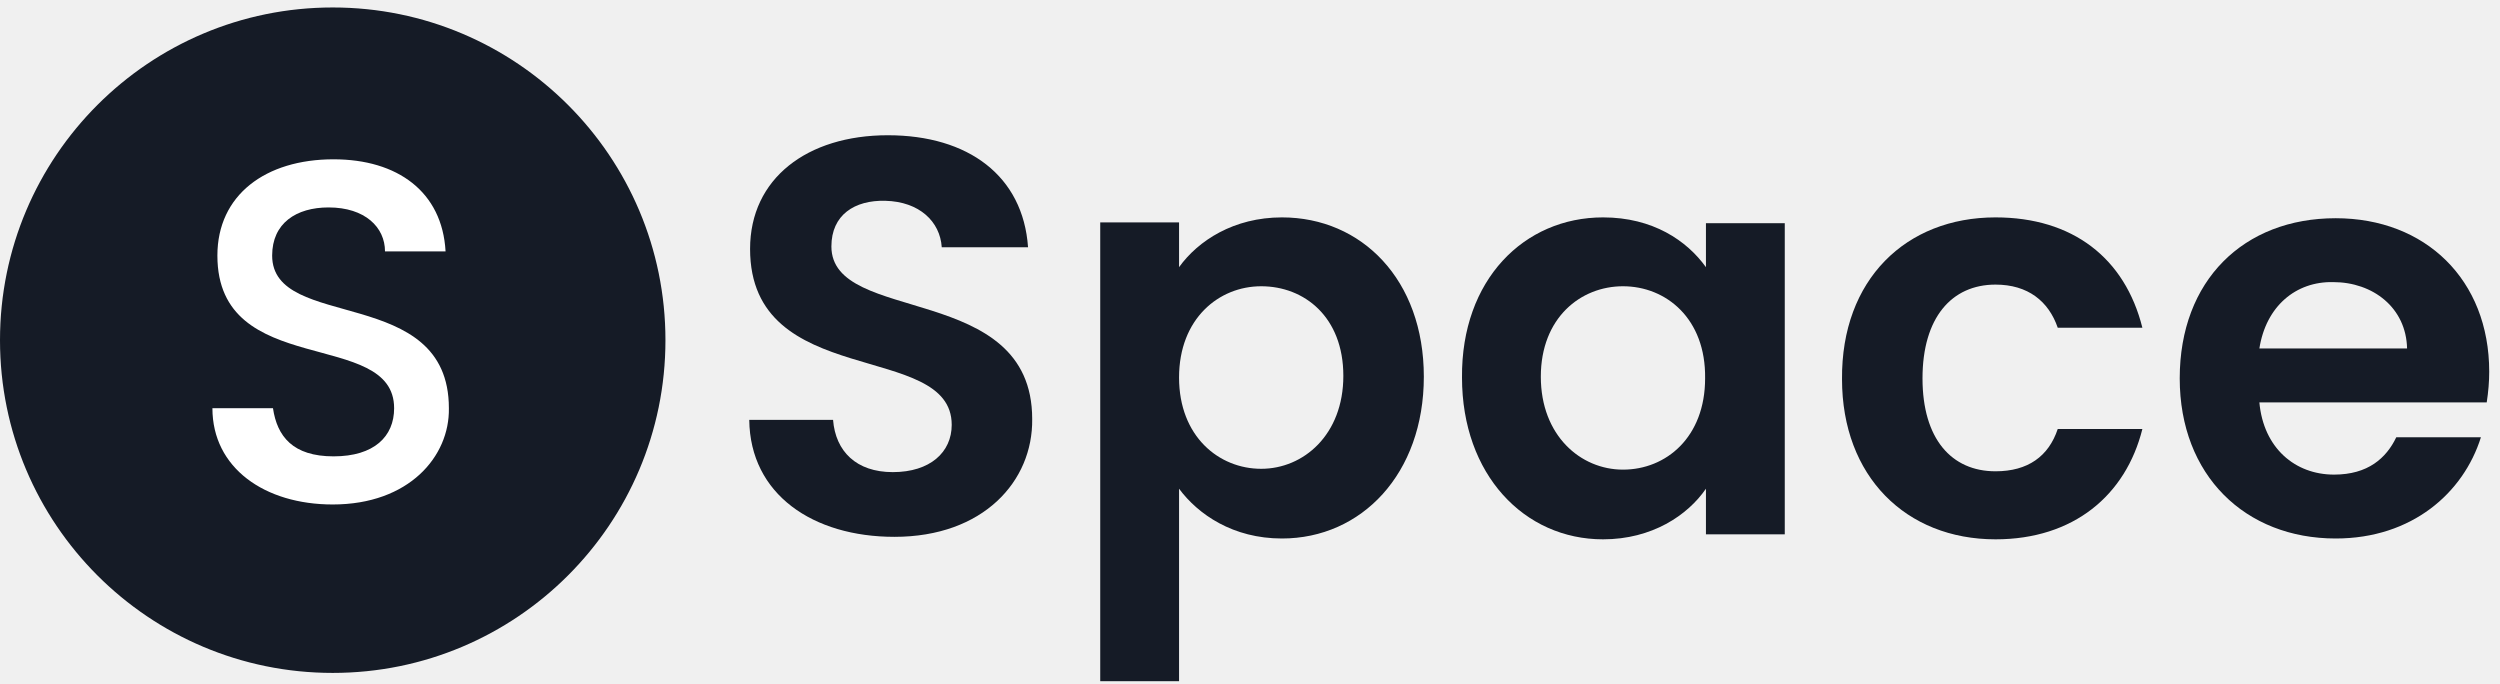
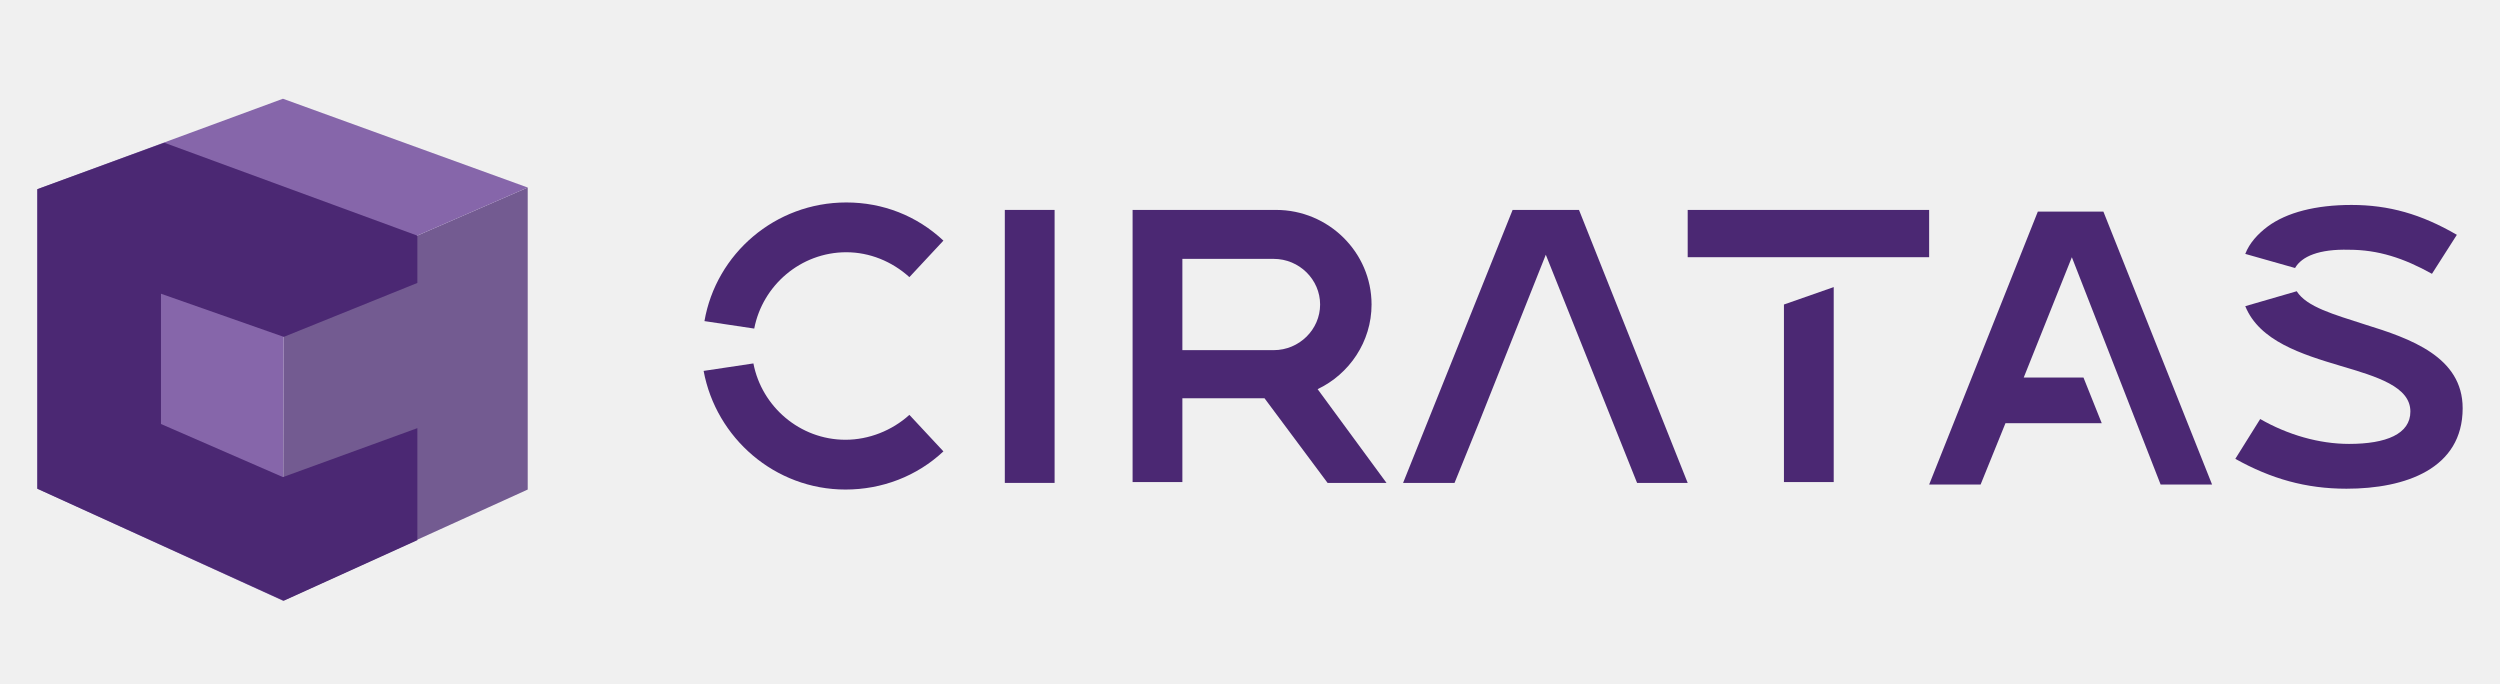
<svg xmlns="http://www.w3.org/2000/svg" version="1.1" id="Layer_1" x="0px" y="0px" viewBox="0 0 301.3 82.4" style="enable-background:new 0 0 301.3 82.4;" xml:space="preserve">
  <style type="text/css">
	.st0{display:none;enable-background:new    ;}
	.st1{display:inline;fill:#151B26;}
- 	.st2{fill:#151B26;}
- 	.st3{fill:#FFFFFF;}
+ 	.st2{fill:#4B2873;}
+ 	.st3{fill:#735B91;}
+ 	.st4{fill:#8666AA;}
+ 	.st5{fill:none;stroke:#000000;stroke-width:0.5;stroke-linecap:round;stroke-linejoin:round;}
</style>
  <g class="st0">
-     <path class="st1" d="M115.8,67.5c-10.7,0-18.3-5.7-18.3-15.1h9.5c0.6,4.4,3.2,7.6,9.5,7.6c6.3,0,9.5-3.2,9.5-7.6   c0-12.6-27.8-4.4-27.8-24c0-9.5,7.6-15.1,18.3-15.1c10.1,0,17,5,17.7,14.5h-9.5c0-3.8-3.2-6.9-8.8-6.9c-5,0-8.8,2.5-8.8,7.6   c0,12,27.8,4.4,27.8,24C134.1,59.9,127.8,67.5,115.8,67.5z" />
-     <path class="st1" d="M139.8,25.2h8.8l8.8,33.4l8.8-33.4h8.8l8.2,33.4l8.8-33.4h8.2l-13.2,41.6h-8.8l-8.2-30.9l-8.2,30.9h-9.5   L139.8,25.2z" />
+     <path class="st1" d="M115.8,67.5c-10.7,0-18.3-5.7-18.3-15.1h9.5c0.6,4.4,3.2,7.6,9.5,7.6s9.5-3.2,9.5-7.6c0-12.6-27.8-4.4-27.8-24   c0-9.5,7.6-15.1,18.3-15.1c10.1,0,17,5,17.7,14.5h-9.5c0-3.8-3.2-6.9-8.8-6.9c-5,0-8.8,2.5-8.8,7.6c0,12,27.8,4.4,27.8,24   C134.1,59.9,127.8,67.5,115.8,67.5z" />
+     <path class="st1" d="M139.8,25.2h8.8l8.8,33.4l8.8-33.4h8.8l8.2,33.4l8.8-33.4h8.2L187,66.8h-8.8L170,35.9l-8.2,30.9h-9.5   L139.8,25.2z" />
    <path class="st1" d="M223.7,24.6c6.9,0,12,3.2,14.5,6.9v-6.3h8.8v41.6h-8.8v-6.3c-2.5,3.8-7.6,6.9-14.5,6.9   c-10.7,0-19.6-8.8-19.6-21.4S213,24.6,223.7,24.6z M225.6,32.1c-6.3,0-12.6,5-12.6,13.9s6.3,14.5,12.6,14.5s12.6-5,12.6-13.9   C238.2,37.2,231.9,32.1,225.6,32.1z" />
    <path class="st1" d="M281.8,24.6c10.7,0,19.6,7.7,19.6,20.1s-8.8,20.1-19.6,20.1c-6.9,0-12-3.5-14.5-6.5v24.2h-8.8V25.2h8.8v5.9   C269.8,28.1,274.8,24.6,281.8,24.6z M279.9,31.7c-6.3,0-12.6,4.7-12.6,13s6.3,13,12.6,13c6.3,0,12.6-4.7,12.6-13.6   C292.5,36.4,286.2,31.7,279.9,31.7z" />
  </g>
-   <circle class="st2" cx="40.1" cy="41" r="40.1" />
  <g>
-     <path class="st3" d="M40.1,60.8c-8.2,0-14.5-4.4-14.5-11.6h7.3c0.5,3.4,2.4,5.8,7.3,5.8s7.3-2.4,7.3-5.8c0-9.7-21.3-3.4-21.3-18.4   c0-7.3,5.8-11.6,14-11.6c7.7,0,13.1,3.9,13.5,11.1h-7.3c0-2.9-2.4-5.3-6.8-5.3c-3.9,0-6.8,1.9-6.8,5.8c0,9.2,21.3,3.4,21.3,18.4   C54.2,55,49.3,60.8,40.1,60.8z" />
-   </g>
-   <g>
-     <path class="st2" d="M107.8,64.7c-9.8,0-17.4-5.1-17.5-14.1h10.1c0.3,3.8,2.8,6.3,7.2,6.3c4.5,0,7.1-2.4,7.1-5.7   c0-10.2-24.3-4.1-24.3-21.2c0-8.5,6.9-13.7,16.6-13.7c9.7,0,16.3,4.9,16.9,13.5h-10.4c-0.2-3.1-2.7-5.5-6.8-5.6   c-3.7-0.1-6.5,1.7-6.5,5.5c0,9.5,24.2,4.2,24.2,20.8C124.5,58,118.5,64.7,107.8,64.7z" />
-     <path class="st2" d="M154.5,26.2c9.6,0,17.1,7.5,17.1,19.2c0,11.7-7.5,19.5-17.1,19.5c-5.9,0-10.1-2.9-12.4-6v23.2h-9.5V26.8h9.5   v5.4C144.4,29,148.7,26.2,154.5,26.2z M152,34.5c-5.1,0-9.9,3.9-9.9,11c0,7.1,4.8,11,9.9,11c5.1,0,9.9-4.1,9.9-11.2   S157.2,34.5,152,34.5z" />
-     <path class="st2" d="M193.2,26.2c6,0,10.1,2.8,12.4,6v-5.3h9.5v37.5h-9.5v-5.5c-2.2,3.2-6.5,6.1-12.4,6.1c-9.5,0-17-7.8-17-19.5   C176.1,33.7,183.7,26.2,193.2,26.2z M195.6,34.5c-5.1,0-9.9,3.8-9.9,10.9s4.8,11.2,9.9,11.2c5.2,0,9.9-3.9,9.9-11   C205.6,38.4,200.8,34.5,195.6,34.5z" />
-     <path class="st2" d="M240.5,26.2c9.3,0,15.6,4.9,17.7,13.3h-10.2c-1.1-3.2-3.6-5.2-7.5-5.2c-5.3,0-8.8,4-8.8,11.3   s3.5,11.2,8.8,11.2c3.9,0,6.4-1.8,7.5-5.1h10.2c-2,8-8.3,13.3-17.7,13.3c-10.8,0-18.5-7.6-18.5-19.3   C221.9,33.7,229.7,26.2,240.5,26.2z" />
-     <path class="st2" d="M281.5,64.9c-10.9,0-18.8-7.6-18.8-19.3c0-11.8,7.7-19.3,18.8-19.3c10.8,0,18.5,7.4,18.5,18.5   c0,1.2-0.1,2.4-0.3,3.7h-27.4c0.5,5.5,4.3,8.7,9,8.7c4.1,0,6.3-2,7.5-4.5H299C296.9,59.4,290.7,64.9,281.5,64.9z M272.3,42h17.8   c-0.1-4.9-4.1-8-8.9-8C276.7,33.9,273.1,36.9,272.3,42z" />
+     <g>
+       <g>
+         <path class="st2" d="M90.9,39.6l-6-0.9c1.4-8.1,8.5-14.3,17.1-14.3c4.4,0,8.5,1.6,11.7,4.6l-4.1,4.4c-2.1-1.9-4.8-3-7.6-3     C96.5,30.4,91.9,34.4,90.9,39.6z M113.7,54.4c-3.2,3-7.4,4.6-11.8,4.6c-8.5,0-15.6-6.2-17.1-14.3l6-0.9c1,5.2,5.6,9.2,11.1,9.2     c2.8,0,5.6-1.1,7.7-3L113.7,54.4z" />
+         <path class="st2" d="M121.1,25.3h6v32.9h-6V25.3z" />
+         <path class="st2" d="M167.1,58.2H160L152.4,48h-9.9v10.1h-6V25.3h17.3c6.3,0,11.5,5.1,11.5,11.4c0,4.5-2.7,8.4-6.5,10.2     L167.1,58.2z M159.1,36.7c0-3-2.5-5.5-5.6-5.5h-11v11h11C156.6,42.2,159.1,39.7,159.1,36.7z" />
+         <path class="st2" d="M203.4,31v-5.7h29.1V31H203.4z M215,36.7l6-2.1v23.5h-6V36.7z" />
+         <path class="st2" d="M296.8,49.2c0,7.3-6.9,9.7-14,9.7c-4.9,0-9.1-1.2-13.4-3.6l3-4.8c3.3,1.9,7.1,3,10.7,3     c4.5,0,7.4-1.2,7.4-3.9c0-3-4-4.2-8.4-5.5c-4.7-1.4-9.8-3-11.5-7.2l6.2-1.8c1.2,1.9,4.5,2.8,8.2,4     C290.5,40.8,296.8,43,296.8,49.2z M276.6,32.3l-6-1.7c0.5-1.3,1.5-2.4,2.7-3.3c2.3-1.7,5.8-2.6,10.1-2.6c4.5,0,8.4,1.1,12.7,3.6     l-3,4.7c-3.4-1.9-6.5-2.9-10-2.9C279.5,30,277.4,30.9,276.6,32.3z" />
+       </g>
+       <polygon class="st2" points="190.3,25.3 182.3,25.3 169.1,58.2 175.3,58.2 178.3,50.8 178.3,50.8 186.3,30.7 197.3,58.2     203.4,58.2   " />
+     </g>
+     <g>
+       <g>
+         <g>
+           <g id="XMLID_11_">
+             <g>
+               <polygon class="st3" points="34.2,35.4 63.6,22.6 63.6,59 34.1,72.4       " />
+               <polygon class="st4" points="63.6,22.6 34.2,35.4 4.5,22.8 34.1,11.9       " />
+               <polygon class="st4" points="4.5,22.8 34.2,35.4 34.1,72.4 4.5,58.9       " />
+             </g>
+             <g>
+ 					</g>
+           </g>
+         </g>
+         <path class="st5" d="M19.8,17.2" />
+       </g>
+       <polygon class="st2" points="34.2,40.6 50.3,34.1 50.3,28.4 19.8,17.2 4.5,22.8 4.5,58.9 34.2,72.4 50.3,65.1 50.3,51.6     34.1,57.5 19.4,51.1 19.4,35.4   " />
+     </g>
+     <path class="st2" d="M249.7,31l-5.8,14.5h7.2l2.2,5.5h-11.6l-3,7.4h-6.2l13.1-32.9h7.9l13.1,32.9h-6.2L249.7,31z" />
  </g>
</svg>
